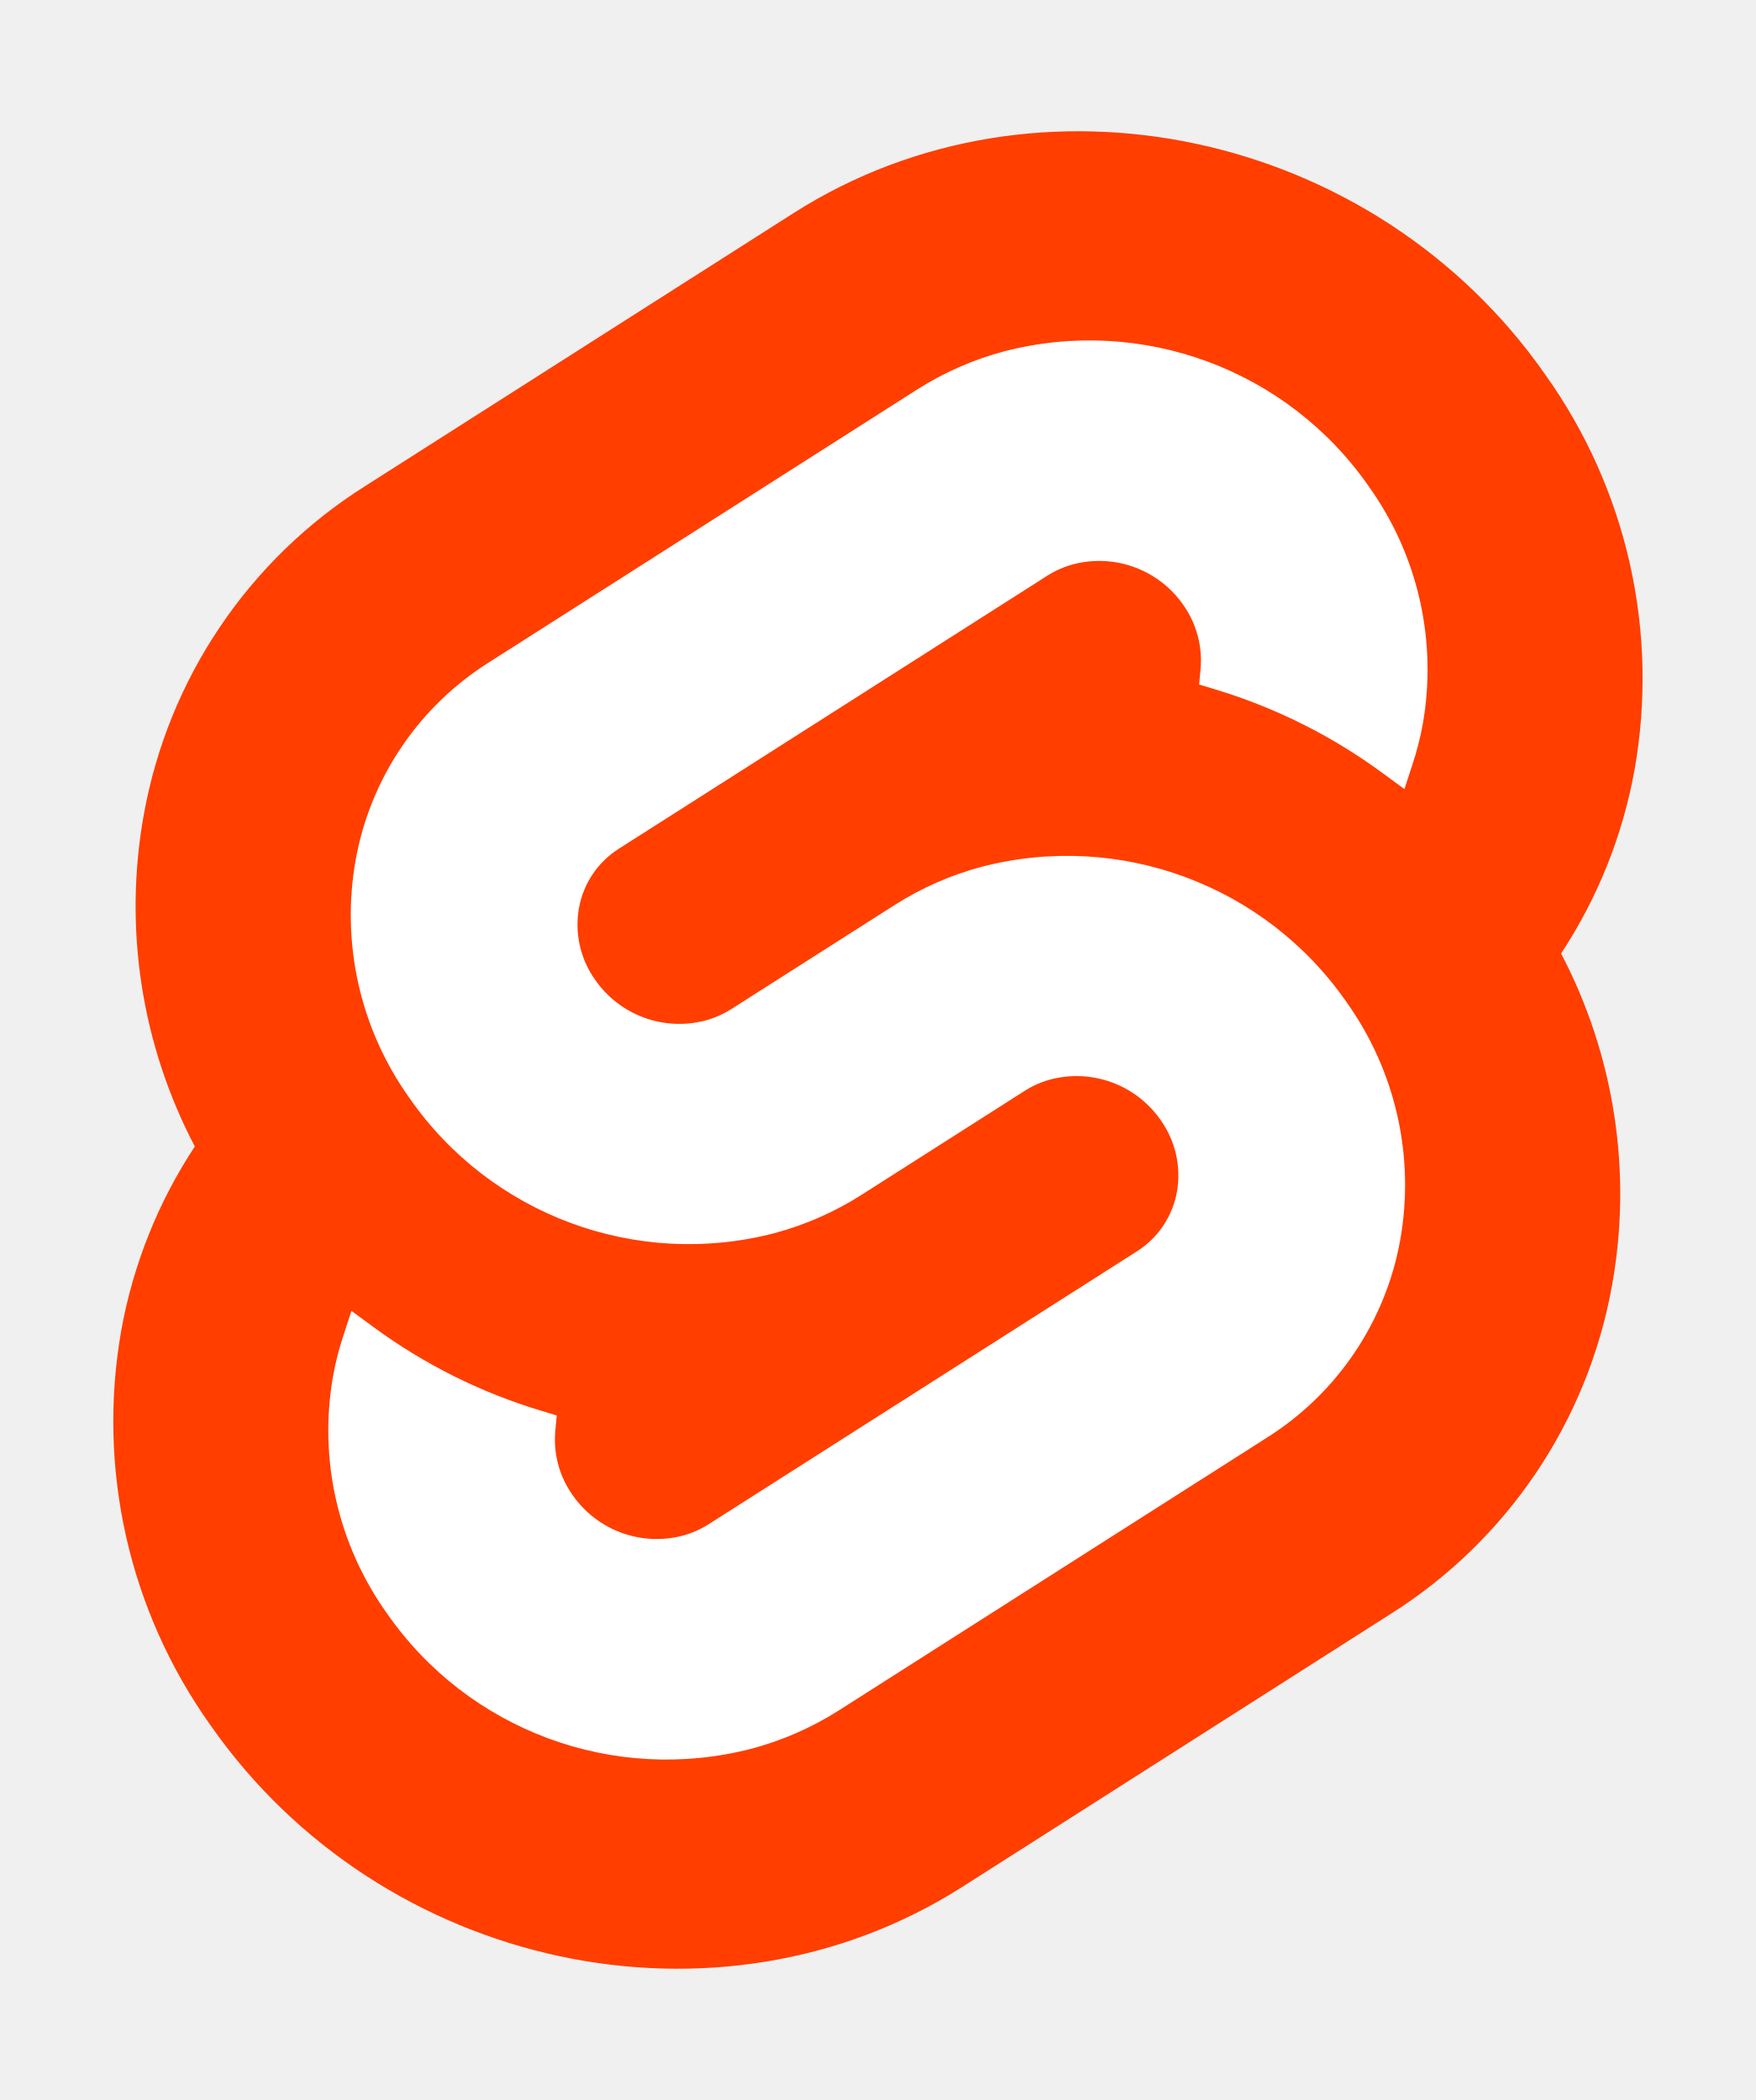
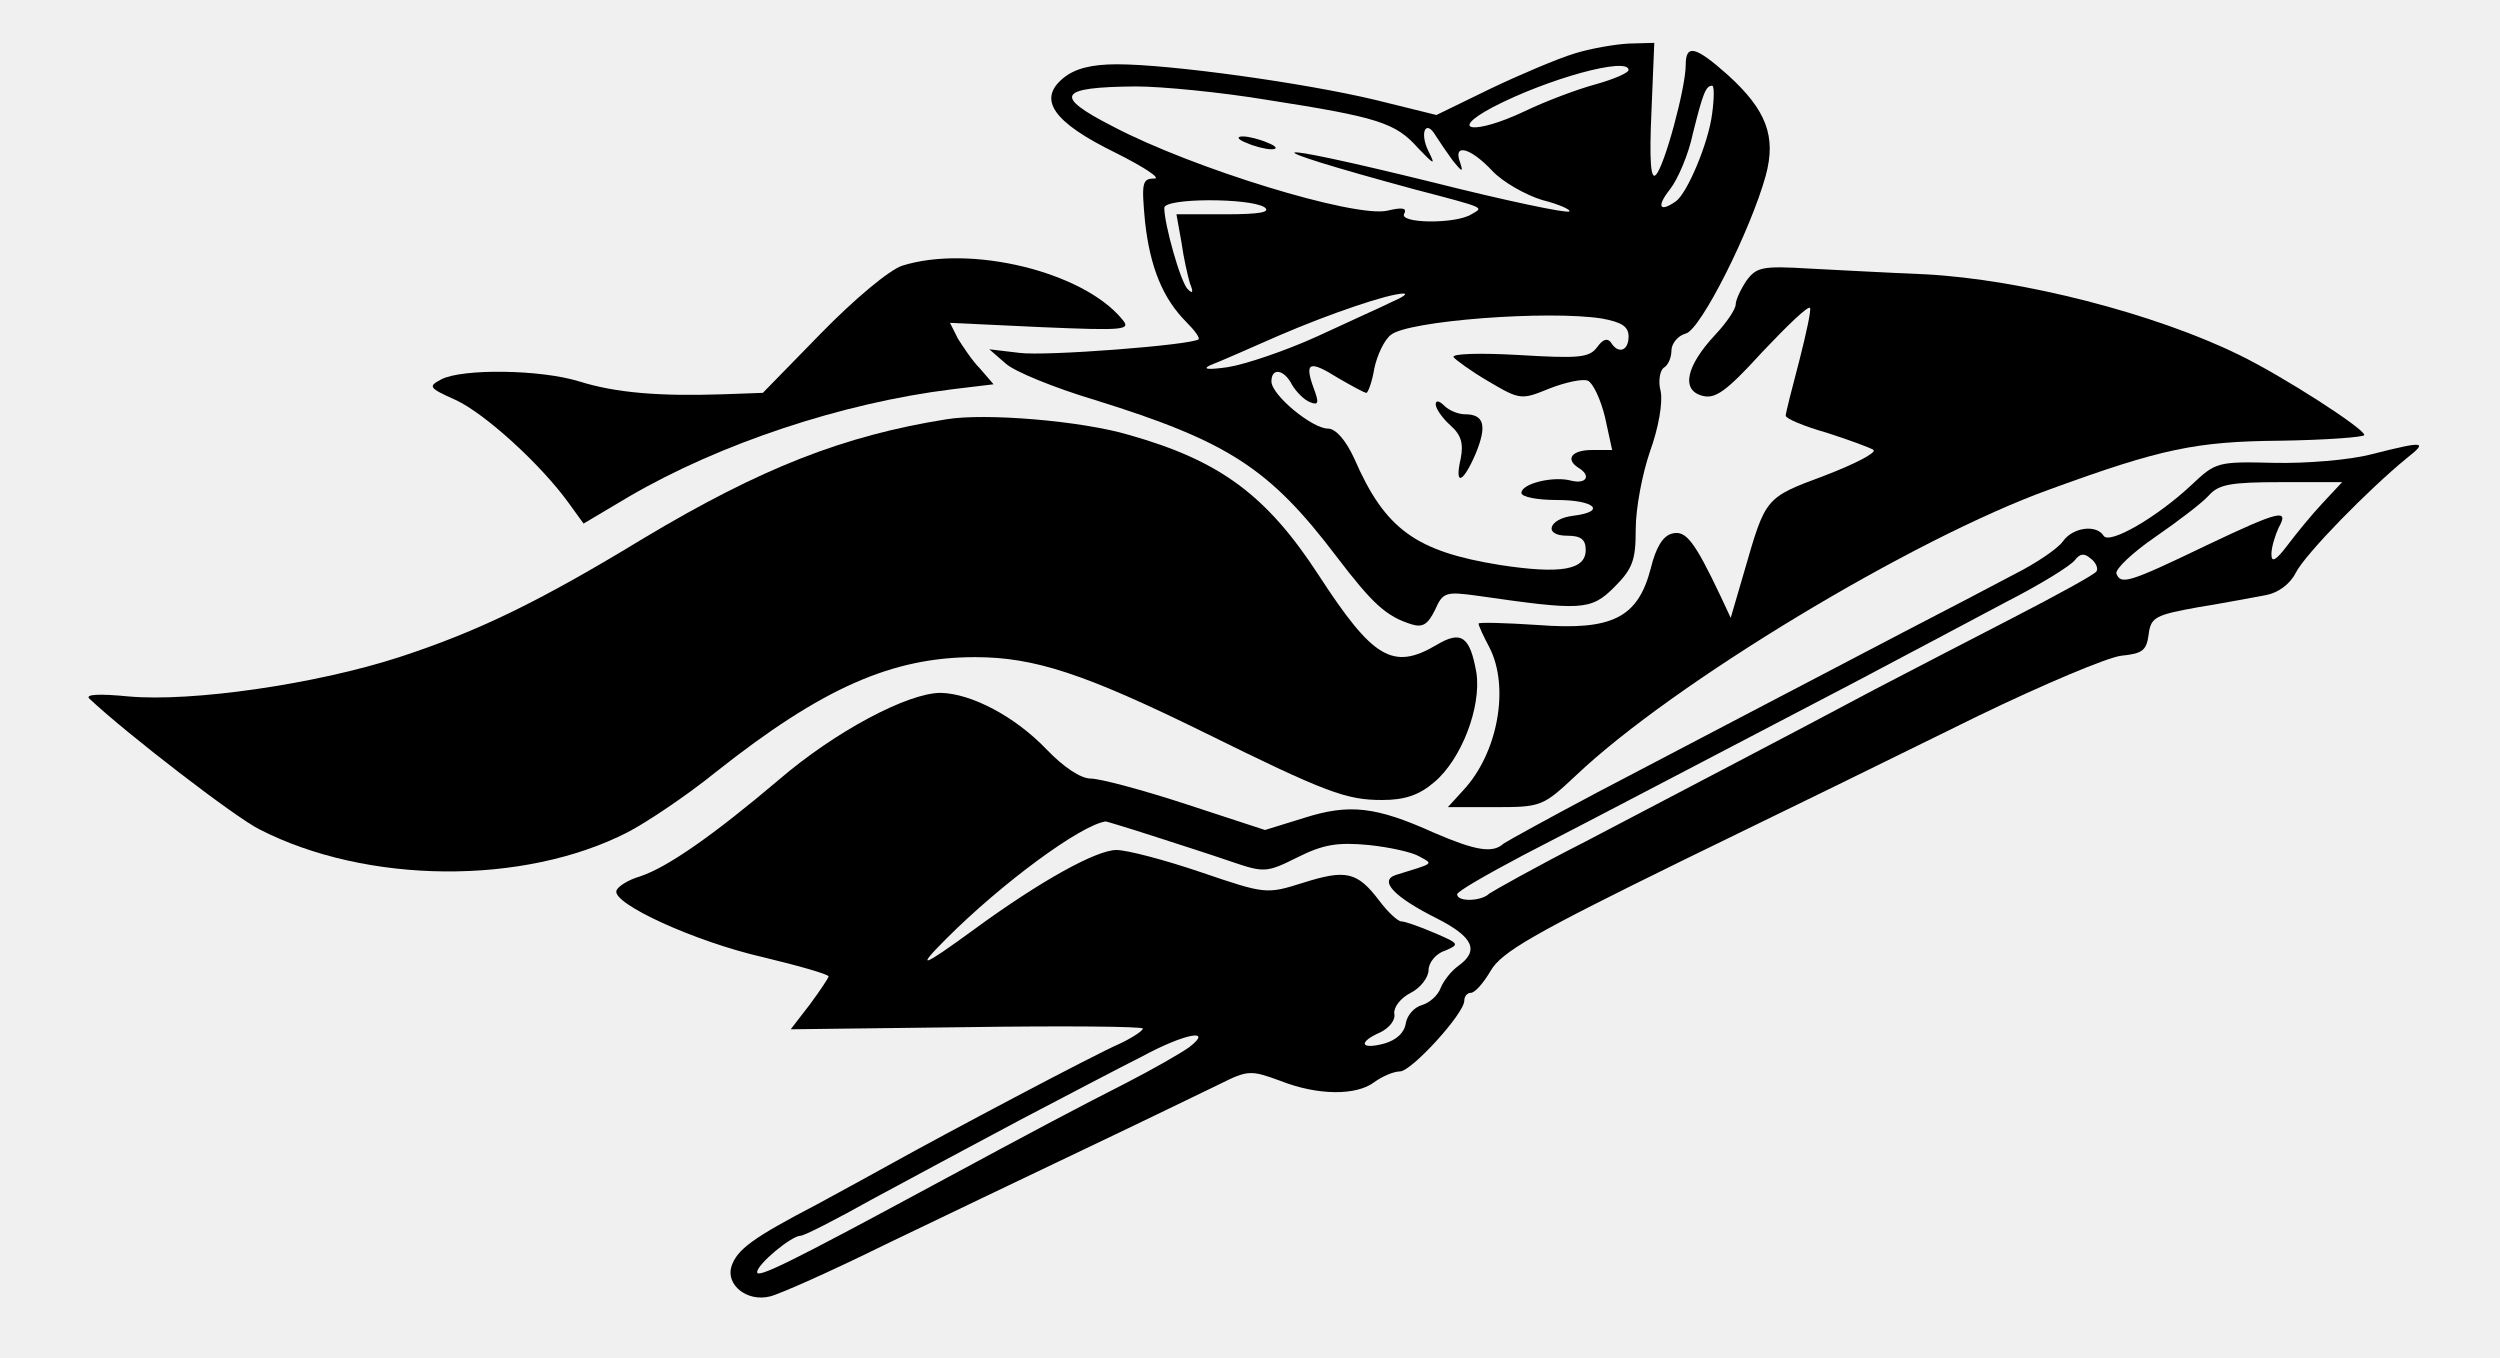
- <svg xmlns="http://www.w3.org/2000/svg" width="107" height="128" viewBox="0 0 107 128">
-   <path d="M94.157 22.819c-10.4-14.885-30.94-19.297-45.792-9.835L22.282 29.608A29.92 29.92 0 0 0 8.764 49.65a31.5 31.5 0 0 0 3.108 20.231 30 30 0 0 0-4.477 11.183 31.9 31.9 0 0 0 5.448 24.116c10.402 14.887 30.942 19.297 45.791 9.835l26.083-16.624A29.92 29.92 0 0 0 98.235 78.35a31.53 31.53 0 0 0-3.105-20.232 30 30 0 0 0 4.474-11.182 31.88 31.88 0 0 0-5.447-24.116" style="fill:#ff3e00" />
-   <path d="M45.817 106.582a20.72 20.72 0 0 1-22.237-8.243 19.17 19.17 0 0 1-3.277-14.503 18 18 0 0 1 .624-2.435l.49-1.498 1.337.981a33.6 33.6 0 0 0 10.203 5.098l.97.294-.09.968a5.85 5.85 0 0 0 1.052 3.878 6.24 6.24 0 0 0 6.695 2.485 5.8 5.8 0 0 0 1.603-.704L69.27 76.28a5.43 5.43 0 0 0 2.45-3.631 5.8 5.8 0 0 0-.987-4.371 6.24 6.24 0 0 0-6.698-2.487 5.7 5.7 0 0 0-1.6.704l-9.953 6.345a19 19 0 0 1-5.296 2.326 20.72 20.72 0 0 1-22.237-8.243 19.17 19.17 0 0 1-3.277-14.502 17.99 17.99 0 0 1 8.13-12.052l26.081-16.623a19 19 0 0 1 5.3-2.329 20.72 20.72 0 0 1 22.237 8.243 19.17 19.17 0 0 1 3.277 14.503 18 18 0 0 1-.624 2.435l-.49 1.498-1.337-.98a33.6 33.6 0 0 0-10.203-5.1l-.97-.294.09-.968a5.86 5.86 0 0 0-1.052-3.878 6.24 6.24 0 0 0-6.696-2.485 5.8 5.8 0 0 0-1.602.704L37.73 51.72a5.42 5.42 0 0 0-2.449 3.63 5.79 5.79 0 0 0 .986 4.372 6.24 6.24 0 0 0 6.698 2.486 5.8 5.8 0 0 0 1.602-.704l9.952-6.342a19 19 0 0 1 5.295-2.328 20.72 20.72 0 0 1 22.237 8.242 19.17 19.17 0 0 1 3.277 14.503 18 18 0 0 1-8.13 12.053l-26.081 16.622a19 19 0 0 1-5.3 2.328" style="fill:#fff" />
+ <svg xmlns="http://www.w3.org/2000/svg" version="1.0" width="350pt" height="190pt" viewBox="0 0 350 190" preserveAspectRatio="xMidYMid meet">
+   <g transform="translate(0,190) scale(0.1,-0.1)" fill="#000000" stroke="none">
+     <path d="M2204 1825 c-23 -7 -75 -29 -117 -49 l-76 -37 -85 21 c-100 24 -288 50 -362 50 -36 0 -59 -6 -75 -19 -37 -30 -15 -62 73 -105 40 -20 64 -36 54 -36 -17 0 -18 -6 -13 -60 7 -64 25 -108 58 -141 12 -12 19 -22 17 -24 -9 -8 -215 -24 -251 -19 l-42 5 23 -20 c12 -11 68 -34 125 -51 186 -58 244 -95 338 -219 51 -67 70 -84 105 -95 16 -5 23 0 33 20 11 25 15 26 59 20 146 -21 159 -21 192 12 26 26 30 38 30 81 0 29 9 77 20 109 12 33 18 68 15 84 -4 14 -1 29 4 33 6 3 11 14 11 24 0 10 9 21 20 24 21 5 91 145 112 221 15 55 1 92 -53 141 -45 40 -59 44 -59 14 0 -32 -30 -143 -42 -154 -7 -7 -9 21 -6 88 l4 97 -36 -1 c-19 -1 -54 -7 -76 -14z m76 -23 c0 -4 -21 -13 -46 -20 -26 -7 -71 -24 -100 -38 -70 -33 -108 -28 -44 6 77 40 190 71 190 52z m-505 -42 c154 -24 179 -32 210 -67 23 -24 25 -25 15 -5 -13 26 -4 46 10 22 5 -8 16 -24 24 -35 13 -16 15 -17 10 -2 -10 27 15 20 45 -12 15 -16 47 -34 70 -41 24 -6 41 -14 38 -16 -3 -3 -89 15 -192 41 -244 60 -261 54 -25 -10 103 -27 97 -25 80 -35 -22 -14 -103 -13 -94 1 4 8 -3 9 -24 4 -46 -10 -272 59 -384 118 -84 43 -77 55 32 56 36 0 119 -8 185 -19z m622 -19 c-5 -41 -35 -112 -51 -123 -23 -16 -27 -7 -8 17 11 14 26 49 32 78 14 56 18 67 27 67 3 0 3 -17 0 -39z m-627 -131 c10 -7 -6 -10 -54 -10 l-69 0 7 -39 c3 -22 9 -48 12 -58 5 -12 4 -15 -3 -8 -10 9 -33 91 -33 114 0 14 119 14 140 1z m180 -132 c-14 -7 -61 -28 -106 -49 -44 -20 -100 -39 -125 -43 -28 -4 -37 -3 -24 3 11 4 54 23 95 41 72 31 154 59 175 59 6 0 -1 -5 -15 -11z m293 -24 c27 -5 37 -11 37 -25 0 -21 -15 -25 -25 -8 -5 6 -11 4 -19 -7 -11 -15 -26 -16 -110 -11 -53 3 -94 2 -91 -3 3 -4 25 -20 49 -34 44 -26 46 -26 85 -10 23 9 47 14 54 11 7 -3 18 -26 24 -51 l10 -46 -28 0 c-29 0 -38 -13 -19 -25 18 -11 11 -23 -10 -18 -25 7 -70 -4 -70 -17 0 -6 23 -10 50 -10 52 0 70 -16 23 -22 -35 -4 -43 -28 -9 -28 19 0 26 -5 26 -20 0 -28 -35 -34 -120 -21 -118 19 -161 50 -204 149 -12 26 -26 42 -37 42 -22 0 -79 47 -79 66 0 20 18 17 29 -5 6 -10 17 -21 25 -24 12 -5 13 -1 5 20 -13 36 -6 39 34 14 19 -11 37 -21 40 -21 2 0 8 15 11 34 4 19 14 40 23 47 23 20 221 35 296 23z" />
+     <path d="M1745 1700 c11 -5 27 -9 35 -9 9 0 8 4 -5 9 -11 5 -27 9 -35 9 -9 0 -8 -4 5 -9z" />
+     <path d="M2010 1334 c0 -6 9 -19 20 -29 16 -14 19 -26 15 -47 -9 -39 3 -35 21 7 16 39 12 55 -15 55 -9 0 -22 5 -29 12 -7 7 -12 8 -12 2z" />
+     <path d="M1263 1528 c-18 -6 -66 -46 -113 -94 l-82 -84 -56 -2 c-89 -3 -150 2 -201 18 -55 17 -164 18 -193 3 -19 -10 -18 -12 20 -29 41 -19 119 -90 158 -144 l21 -29 64 38 c127 74 298 131 452 150 l58 7 -19 22 c-11 11 -24 31 -31 42 l-11 22 128 -6 c117 -5 126 -4 113 11 -55 67 -213 105 -308 75z" />
+     <path d="M2445 1507 c-8 -12 -15 -27 -15 -33 0 -7 -13 -26 -29 -43 -40 -43 -48 -77 -18 -85 18 -5 33 5 84 61 35 37 64 65 67 62 2 -2 -5 -35 -15 -74 -10 -38 -19 -73 -19 -77 0 -4 26 -15 58 -24 31 -10 61 -21 65 -24 4 -4 -27 -20 -69 -36 -83 -31 -82 -30 -112 -134 l-19 -65 -14 30 c-37 78 -49 93 -68 88 -13 -3 -23 -20 -30 -49 -18 -69 -54 -87 -158 -79 -46 3 -83 4 -83 2 0 -3 7 -18 15 -33 29 -56 12 -149 -37 -201 l-21 -23 66 0 c65 0 67 1 114 45 135 128 471 331 663 400 156 57 205 67 322 68 65 1 118 5 118 8 0 9 -115 83 -175 112 -118 58 -305 106 -440 113 -49 2 -123 6 -162 8 -66 4 -74 2 -88 -17z" />
+     <path d="M1325 1313 c-144 -23 -259 -68 -423 -166 -148 -90 -233 -131 -343 -167 -117 -38 -291 -63 -379 -55 -41 4 -61 3 -55 -3 52 -49 204 -166 238 -183 150 -77 370 -79 516 -4 25 13 81 50 123 84 149 118 247 161 363 161 83 0 153 -23 320 -105 172 -85 200 -95 250 -95 32 0 52 7 73 25 38 32 66 105 59 153 -9 51 -21 60 -56 39 -61 -36 -89 -19 -165 98 -73 112 -138 160 -265 196 -67 20 -202 31 -256 22z" />
+     <path d="M3320 1264 c-30 -8 -92 -13 -136 -12 -80 2 -82 1 -116 -31 -48 -45 -115 -84 -123 -71 -10 16 -43 12 -57 -8 -7 -10 -38 -31 -68 -46 -30 -16 -101 -53 -157 -82 -193 -101 -308 -161 -428 -224 -66 -35 -124 -67 -130 -71 -15 -14 -39 -10 -97 15 -82 37 -119 41 -182 21 l-55 -17 -110 36 c-61 20 -121 36 -134 36 -14 0 -38 16 -62 41 -44 46 -105 78 -148 79 -46 0 -148 -54 -227 -122 -91 -77 -155 -122 -194 -135 -17 -5 -31 -14 -33 -20 -6 -18 109 -71 205 -93 50 -12 92 -24 92 -27 0 -2 -12 -20 -26 -39 l-27 -35 247 3 c135 2 246 1 246 -2 0 -3 -15 -13 -32 -21 -37 -16 -248 -128 -318 -167 -25 -14 -73 -40 -106 -58 -90 -47 -112 -63 -120 -87 -8 -26 22 -50 54 -42 13 3 85 35 160 72 75 36 202 97 282 135 80 38 164 79 187 90 40 20 44 20 85 5 53 -21 107 -21 132 -2 11 8 27 15 36 15 16 0 90 81 90 99 0 6 4 11 9 11 6 0 18 14 28 31 15 26 60 52 268 154 138 67 324 158 415 203 91 44 181 82 200 84 29 3 35 7 38 29 3 25 9 28 70 39 37 6 79 14 95 17 16 3 33 15 41 31 13 26 102 117 156 161 29 23 25 24 -50 5z m-69 -69 c-15 -16 -37 -43 -49 -59 -16 -21 -22 -24 -22 -12 0 10 5 26 10 37 15 27 3 25 -102 -25 -108 -52 -119 -55 -125 -39 -2 6 22 29 54 51 32 22 66 48 75 58 14 16 31 19 102 19 l85 0 -28 -30z m-316 -95 c-2 -4 -55 -33 -117 -65 -62 -32 -149 -77 -193 -100 -120 -64 -266 -140 -405 -213 -69 -35 -129 -69 -135 -73 -11 -11 -45 -12 -45 -1 0 4 42 28 93 55 105 54 274 143 462 241 72 38 168 89 215 114 47 24 89 50 95 58 7 9 13 10 22 2 7 -5 11 -14 8 -18z m-1322 -370 c34 -11 84 -27 110 -36 47 -16 50 -16 94 6 36 18 56 21 99 17 29 -3 61 -10 71 -16 20 -11 22 -9 -33 -26 -24 -8 -2 -31 58 -61 51 -26 59 -45 30 -66 -10 -7 -21 -21 -25 -31 -4 -11 -16 -21 -26 -24 -11 -3 -21 -14 -23 -26 -2 -13 -13 -23 -30 -28 -34 -9 -37 2 -5 16 12 6 21 17 19 26 -1 9 9 22 23 29 14 7 25 22 25 32 0 10 10 23 23 27 21 9 20 10 -15 25 -21 9 -41 16 -46 16 -5 0 -19 13 -31 29 -31 41 -47 44 -107 25 -51 -16 -52 -16 -143 15 -50 17 -103 31 -118 31 -28 0 -106 -43 -199 -111 -74 -54 -83 -57 -39 -13 78 78 188 159 223 164 1 0 31 -9 65 -20z m52 -296 c-11 -8 -51 -31 -90 -51 -63 -32 -118 -61 -270 -143 -200 -108 -245 -130 -245 -121 0 11 48 51 61 51 5 0 50 23 100 51 50 27 143 77 207 111 65 34 141 74 171 89 59 32 101 40 66 13z" />
+   </g>
</svg>
